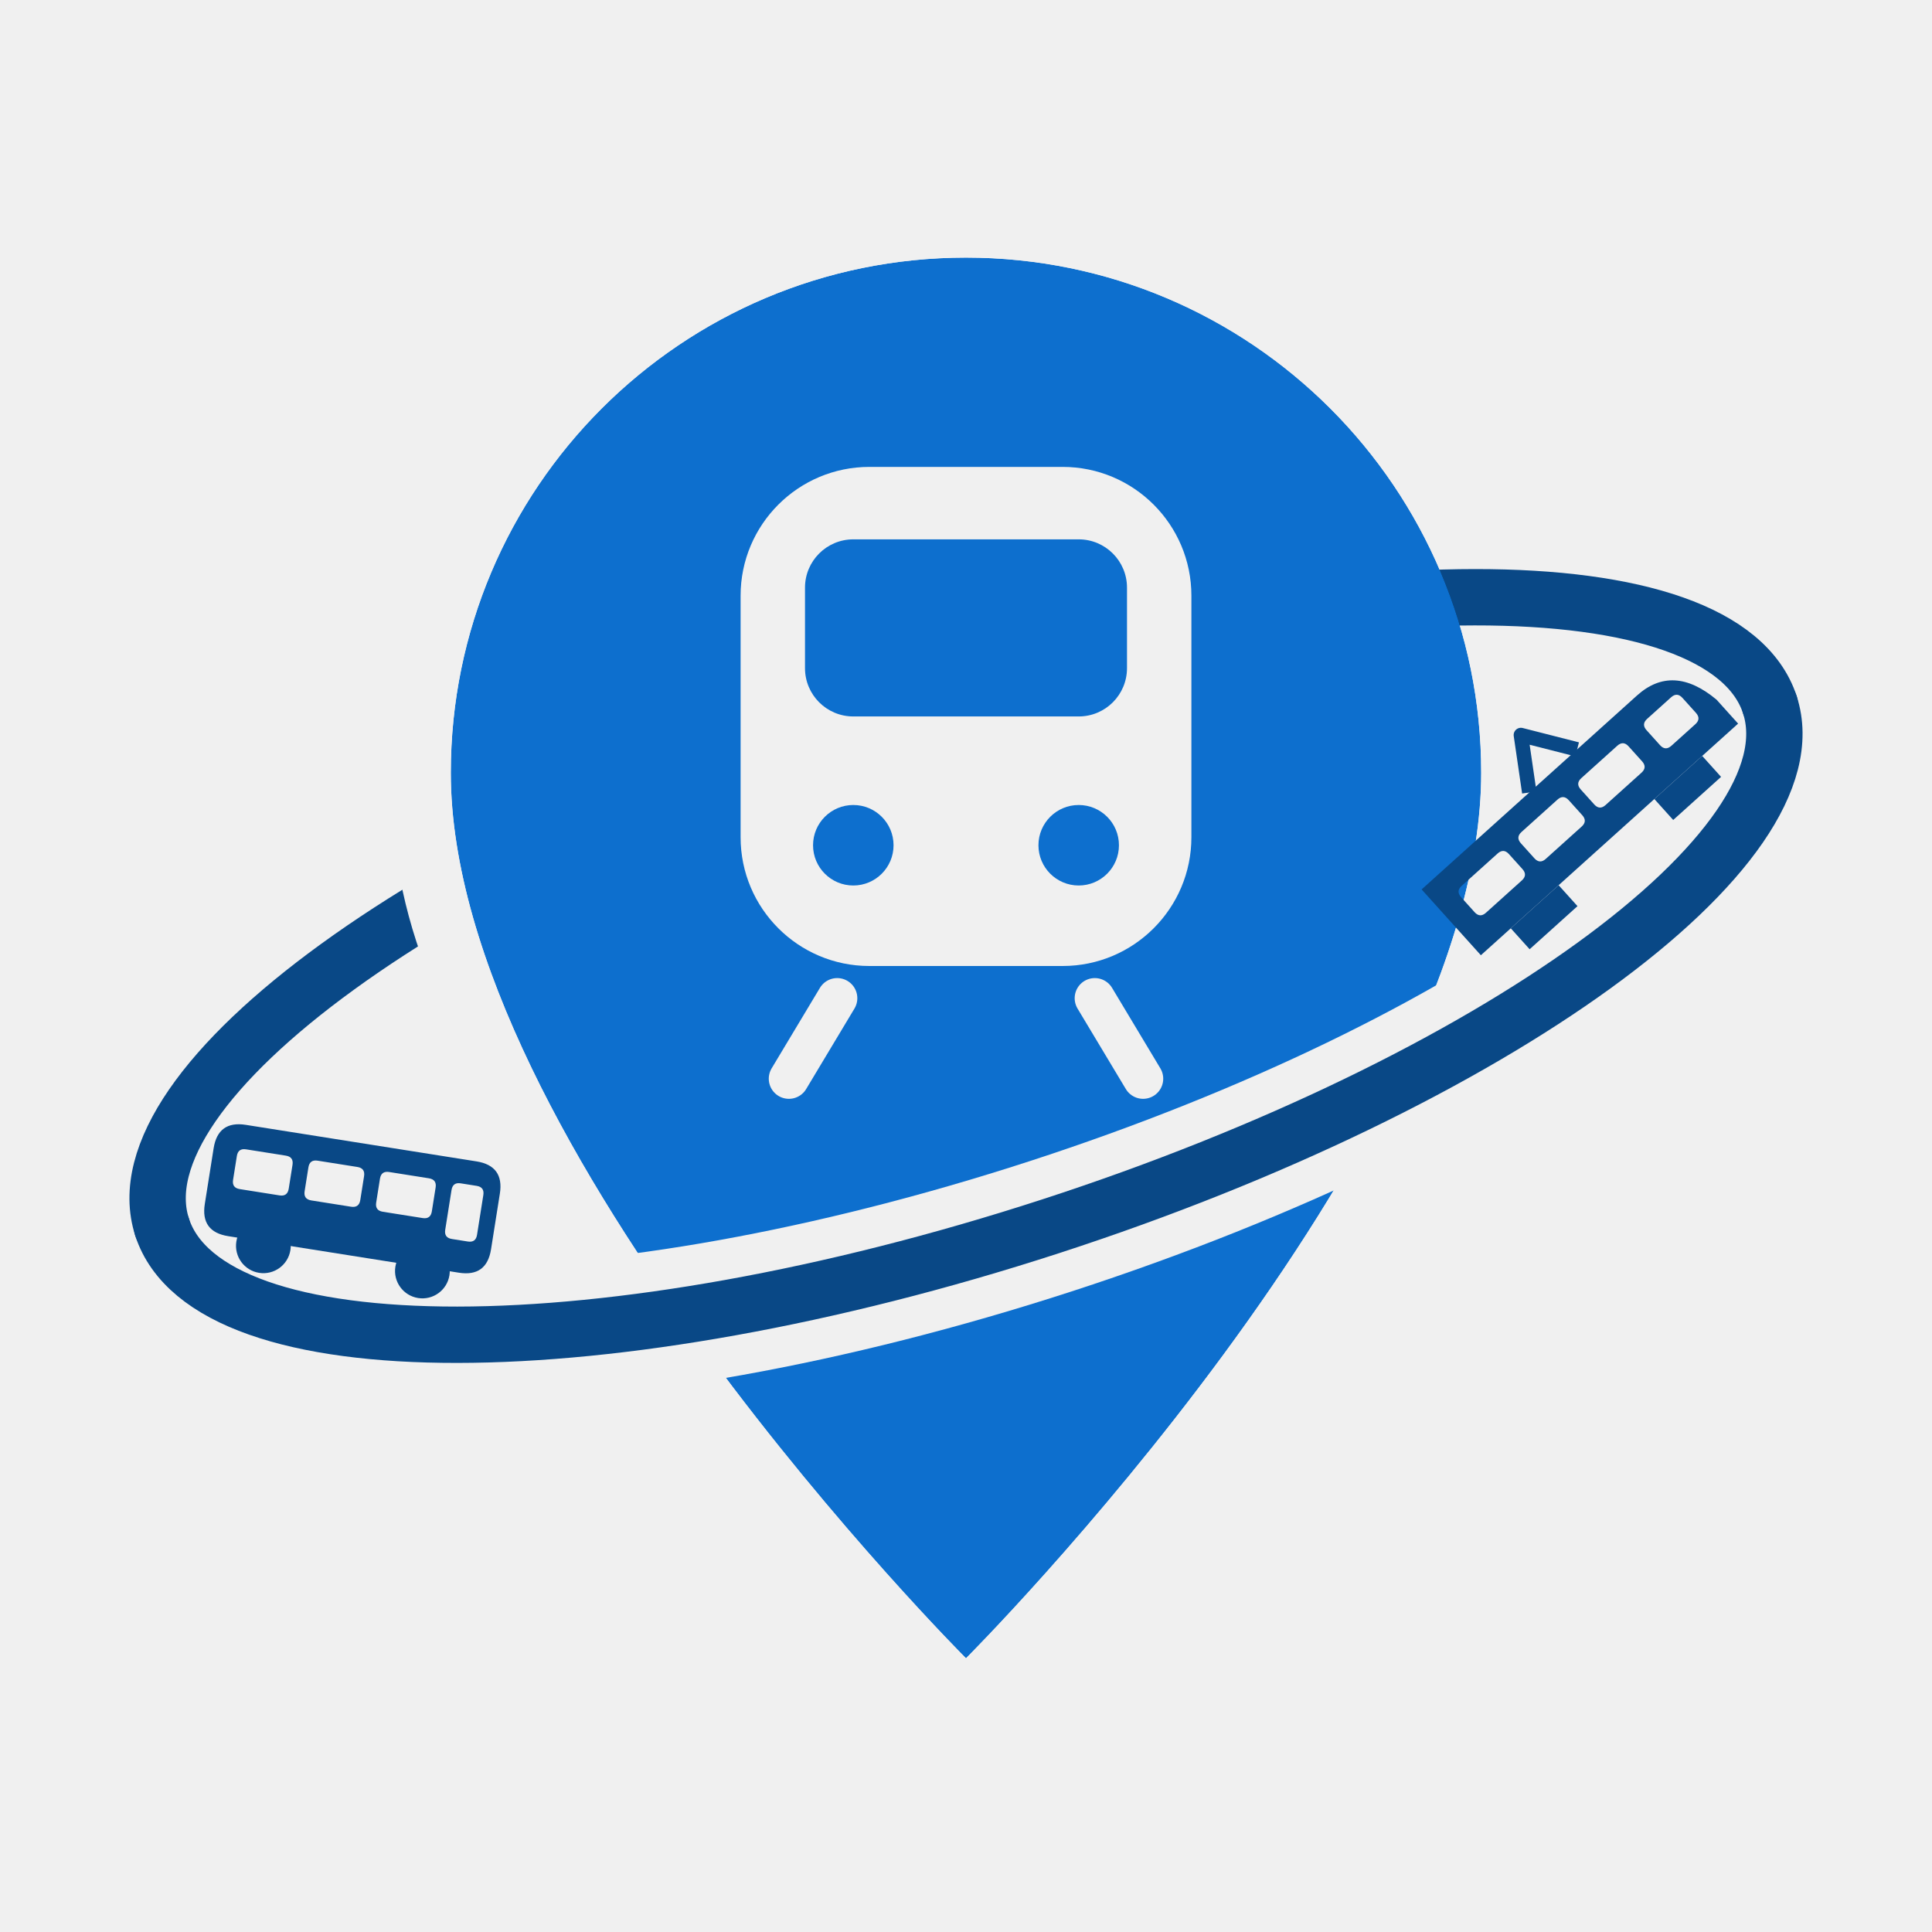
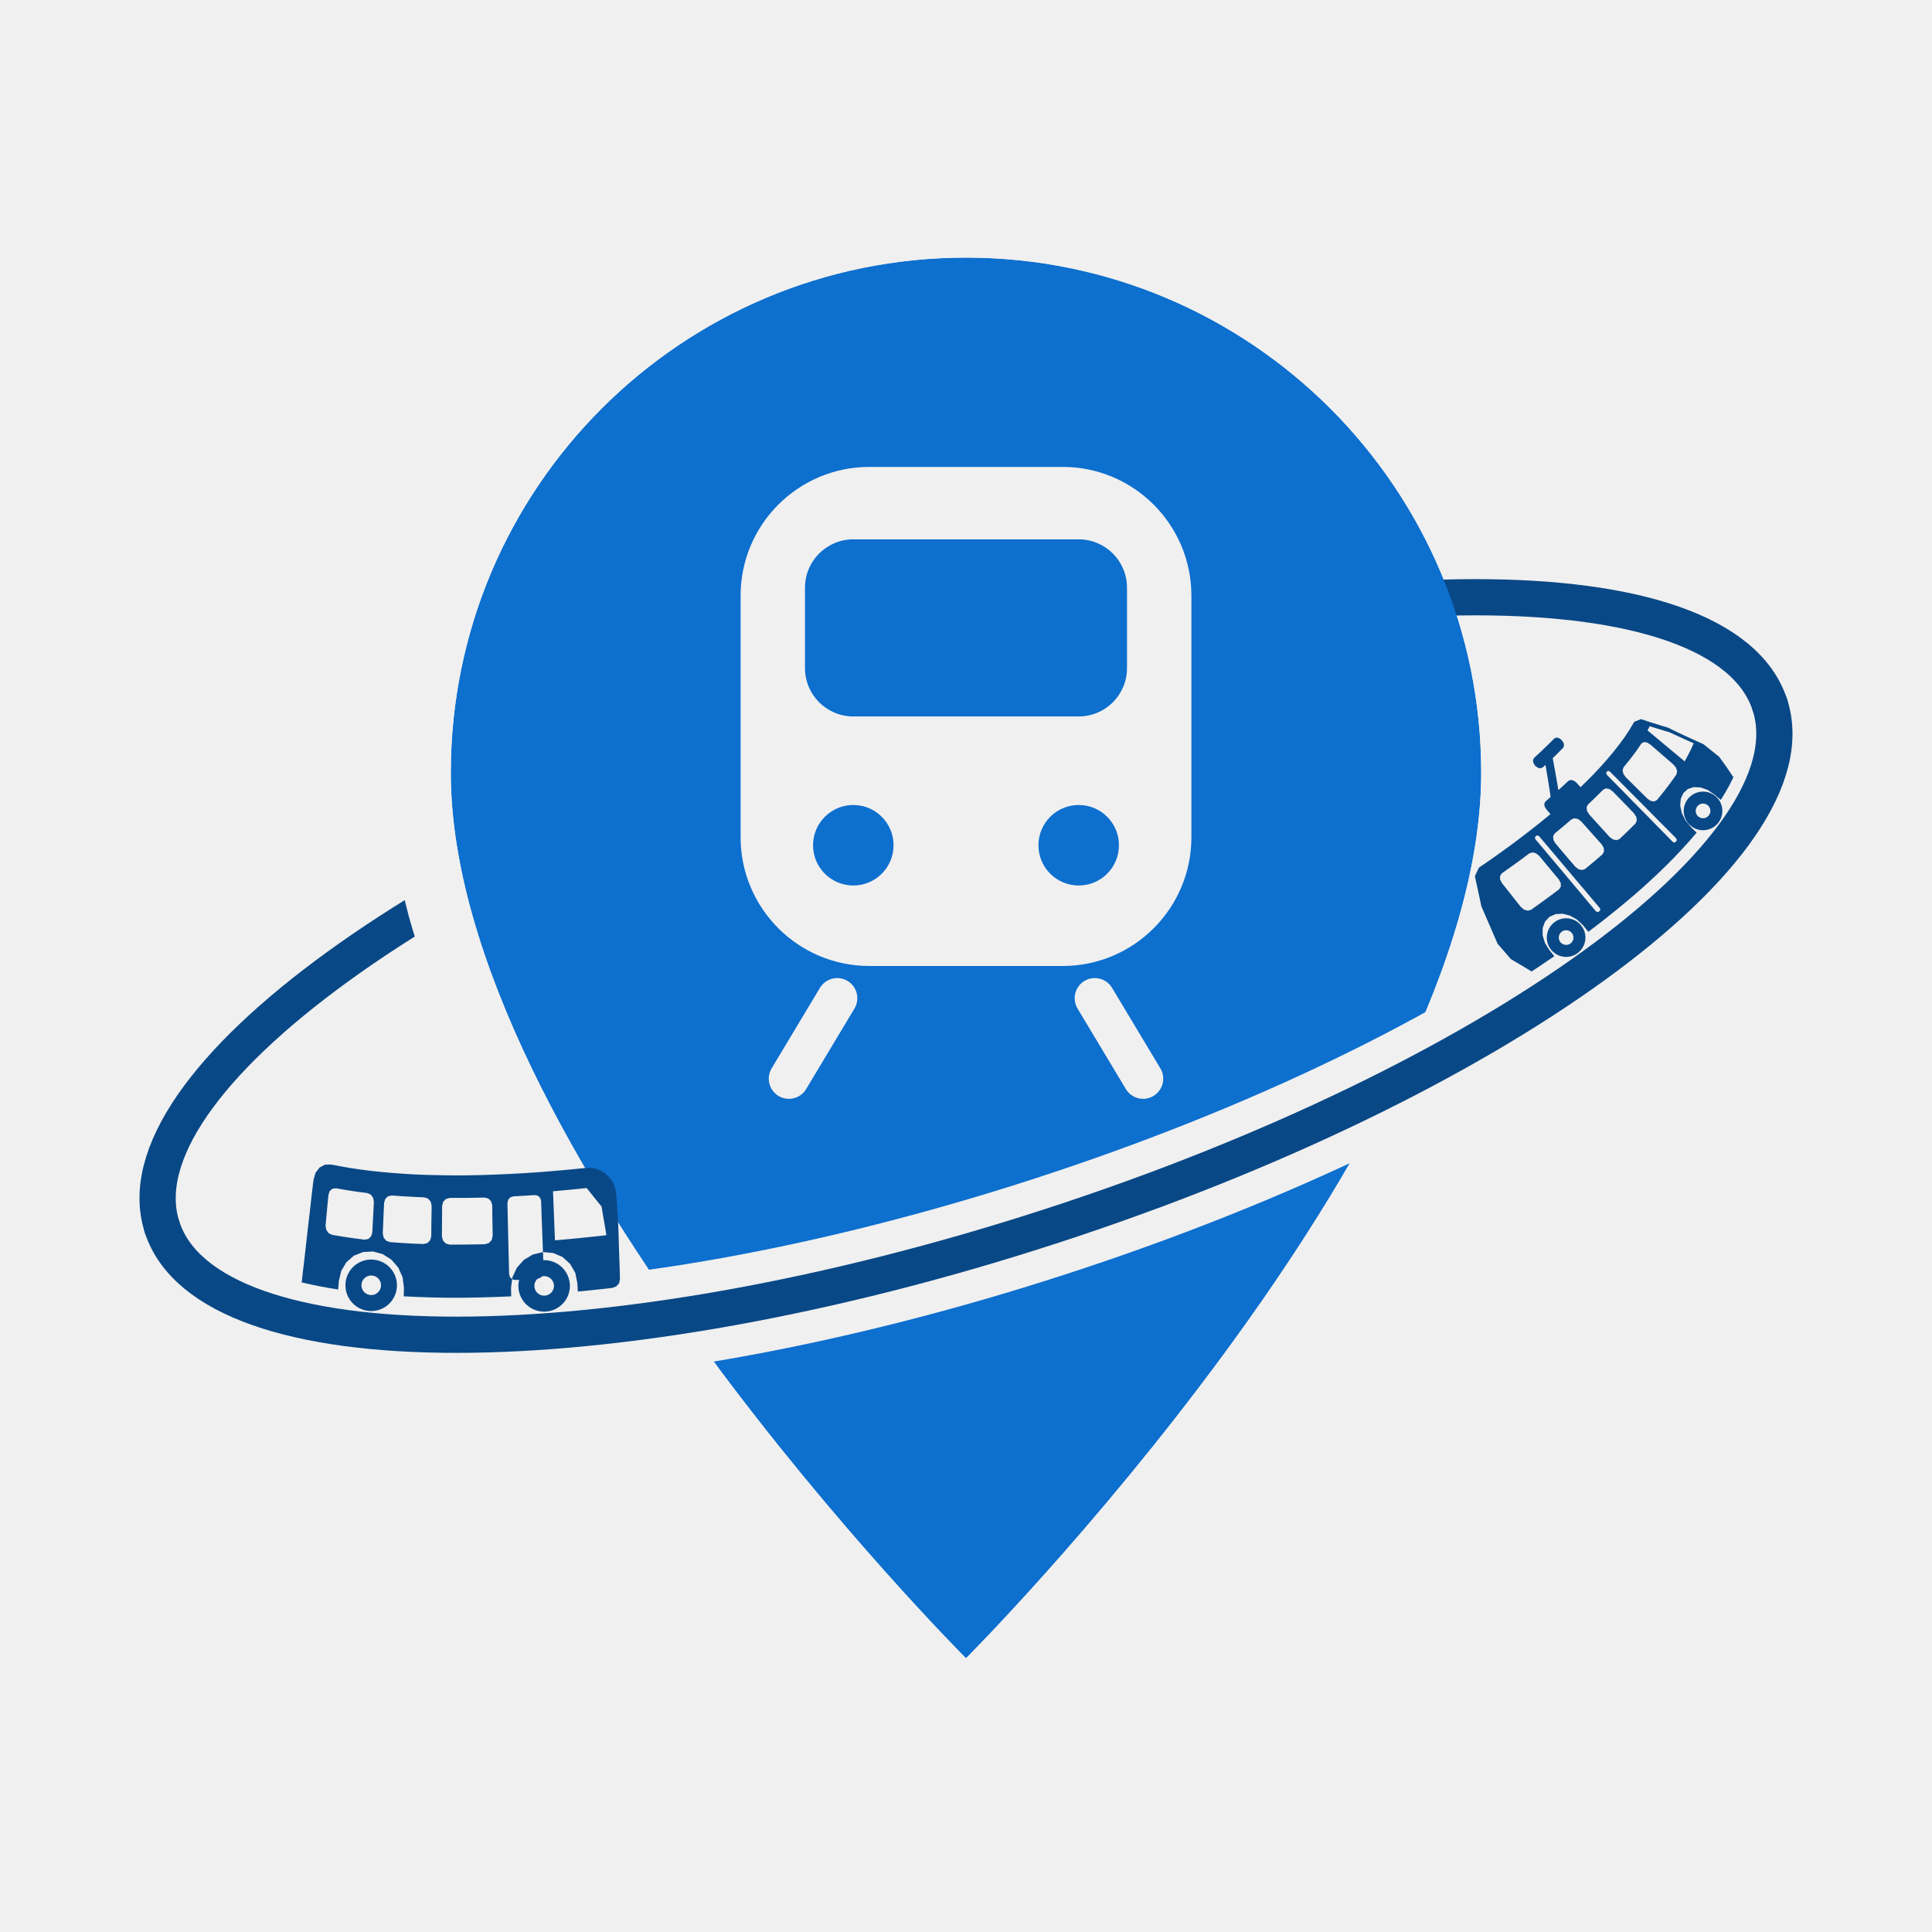
<svg xmlns="http://www.w3.org/2000/svg" viewBox="0 0 240 240" role="img" aria-label="NextStop">
  <defs>
    <mask id="light-pin" maskUnits="userSpaceOnUse" x="0" y="0" width="240" height="240">
      <path d="M120 206C120 206 56 142 56 96A64 64 0 0 1 184 96C184 142 120 206 120 206Z" fill="#fff" />
      <rect x="92" y="58" width="56" height="62" rx="16" fill="#000" />
      <rect x="100" y="67" width="40" height="22" rx="6" fill="#fff" />
      <circle cx="106" cy="105" r="5" fill="#fff" />
      <circle cx="134" cy="105" r="5" fill="#fff" />
      <path d="M104 124L98 134M136 124L142 134" stroke="#000" stroke-width="5" stroke-linecap="round" />
-       <path d="M225 120A105 34 0 0 1 15 120" transform="rotate(-18 120 120)" fill="none" stroke="#000" stroke-width="17" />
+       <path d="M225 120A105 34 0 0 1 15 120" transform="rotate(-18 120 120)" fill="none" stroke="#000" stroke-width="12.5" />
    </mask>
    <mask id="light-back" maskUnits="userSpaceOnUse" x="0" y="0" width="240" height="240">
      <rect width="240" height="240" fill="#fff" />
      <path d="M120 206C120 206 56 142 56 96A64 64 0 0 1 184 96C184 142 120 206 120 206Z" fill="#000" />
    </mask>
  </defs>
-   <path d="M15 120A105 34 0 0 1 225 120" transform="rotate(-18 120 120)" fill="none" stroke="#094886" stroke-width="7" stroke-linecap="round" mask="url(#light-back)" />
+   <path d="M15 120A105 34 0 0 1 225 120" transform="rotate(-18 120 120)" fill="none" stroke="#094886" stroke-width="4.5" stroke-linecap="round" mask="url(#light-back)" />
  <path d="M120 206C120 206 56 142 56 96A64 64 0 0 1 184 96C184 142 120 206 120 206Z" fill="#0D6FCE" mask="url(#light-pin)" />
  <g transform="rotate(-18 120 120)">
-     <path d="M225 120A105 34 0 0 1 15 120" fill="none" stroke="#094886" stroke-width="7" stroke-linecap="round" />
-     <g fill="#094886" fill-rule="evenodd">
-       <g transform="translate(31.3 138.2) rotate(27.0) translate(0 -3)">
-         <path d="M-14.5 -20H14.5Q18 -20 18 -16.5V-9.5Q18 -6 14.5 -6H-14.5Q-18 -6 -18 -9.5V-16.5Q-18 -20 -14.5 -20ZM-14 -17H-9Q-8 -17 -8 -16V-13Q-8 -12 -9 -12H-14Q-15 -12 -15 -13V-16Q-15 -17 -14 -17ZM-5 -17H0Q1 -17 1 -16V-13Q1 -12 0 -12H-5Q-6 -12 -6 -13V-16Q-6 -17 -5 -17ZM4 -17H9Q10 -17 10 -16V-13Q10 -12 9 -12H4Q3 -12 3 -13V-16Q3 -17 4 -17ZM13 -17H15Q16 -17 16 -16V-11Q16 -10 15 -10H13Q12 -10 12 -11V-16Q12 -17 13 -17Z" />
-         <circle cx="-10" cy="-5.5" r="3.4" />
-         <circle cx="10" cy="-5.5" r="3.4" />
-       </g>
-       <g transform="translate(204.9 140.0) rotate(-24.0) translate(0 -3)">
-         <path d="M-3 -19L1 -25L5 -19" fill="none" stroke="#094886" stroke-width="1.8" stroke-linejoin="round" />
-         <path d="M-21 -19H15Q21 -19 22 -12V-8H-21ZM-17 -16H-11Q-10 -16 -10 -15V-12.5Q-10 -11.5 -11 -11.5H-17Q-18 -11.5 -18 -12.5V-15Q-18 -16 -17 -16ZM-7 -16H-1Q0 -16 0 -15V-12.5Q0 -11.5 -1 -11.5H-7Q-8 -11.5 -8 -12.5V-15Q-8 -16 -7 -16ZM3 -16H9Q10 -16 10 -15V-12.5Q10 -11.5 9 -11.5H3Q2 -11.5 2 -12.5V-15Q2 -16 3 -16ZM14 -16H18Q19 -16 19 -15V-12.5Q19 -11.5 18 -11.5H14Q13 -11.5 13 -12.5V-15Q13 -16 14 -16Z" />
-         <rect x="-16" y="-8" width="8" height="3.5" />
-         <rect x="8" y="-8" width="8" height="3.5" />
-       </g>
-     </g>
+     <path d="M225 120A105 34 0 0 1 15 120" fill="none" stroke="#094886" stroke-width="4.5" stroke-linecap="round" />
+     <path fill="#094886" fill-rule="evenodd" d="M29.37 131.88L30.36 132.47L31.36 133.04L32.38 133.59L33.41 134.12L33.81 133.15L34.48 132.04L35.43 131.21L36.56 130.73L37.78 130.65L38.97 130.96L40.02 131.64L40.84 132.63L41.35 133.84L41.49 135.15L41.24 136.45L40.89 137.44L42.13 137.91L43.38 138.37L44.64 138.82L45.90 139.25L47.17 139.67L48.44 140.07L49.72 140.46L51.01 140.84L52.29 141.21L53.59 141.57L53.89 140.57L54.45 139.38L55.35 138.41L56.48 137.75L57.75 137.46L59.04 137.56L60.21 138.06L61.16 138.89L61.79 139.99L62.06 141.25L61.91 142.55L61.64 143.56L63.05 143.87L64.47 144.17L65.89 144.46L65.89 144.46L66.41 144.42L66.86 144.14L67.11 143.68L67.50 142.35L67.88 141.02L68.26 139.70L68.65 138.37L69.03 137.04L69.35 135.78L69.67 134.53L69.98 133.28L70.03 132.59L69.95 131.92L69.75 131.28L69.44 130.69L69.02 130.18L68.52 129.77L67.94 129.45L67.31 129.26L65.97 128.97L64.63 128.67L63.30 128.36L61.98 128.05L60.66 127.72L59.34 127.38L58.03 127.03L56.73 126.67L55.43 126.30L54.14 125.92L52.86 125.53L51.59 125.12L50.33 124.70L49.07 124.26L47.83 123.82L46.60 123.36L45.39 122.88L44.19 122.39L43.00 121.88L41.83 121.36L40.69 120.82L39.56 120.26L38.46 119.68L37.39 119.09L36.65 118.86L35.88 119.00L35.20 119.48L34.69 120.24L34.12 121.47L33.56 122.70L33.00 123.94L32.43 125.17L31.87 126.40L31.31 127.63L30.75 128.87L30.18 130.10L29.62 131.33ZM38.43 129.24L38.90 129.31L39.34 129.10L39.63 128.69L40.08 127.51L40.54 126.32L40.99 125.14L41.06 124.62L40.89 124.14L40.53 123.83L39.34 123.27L38.18 122.68L37.04 122.08L36.61 121.99L36.18 122.17L35.89 122.57L35.38 123.74L34.88 124.90L34.38 126.06L34.29 126.58L34.43 127.08L34.78 127.42L35.98 128.05L37.19 128.65ZM45.23 132.02L45.72 132.06L46.17 131.83L46.45 131.40L46.85 130.20L47.26 129.00L47.67 127.80L47.71 127.28L47.51 126.82L47.12 126.54L45.85 126.06L44.59 125.57L43.35 125.07L42.88 125.02L42.44 125.23L42.16 125.65L41.71 126.84L41.27 128.02L40.83 129.21L40.77 129.73L40.96 130.21L41.35 130.51L42.63 131.03L43.93 131.54ZM52.51 134.41L53.01 134.41L53.45 134.16L53.72 133.72L54.09 132.51L54.46 131.30L54.84 130.09L54.86 129.57L54.64 129.13L54.22 128.87L53.18 128.56L52.15 128.24L51.12 127.91L50.10 127.58L49.62 127.56L49.18 127.79L48.90 128.23L48.50 129.43L48.10 130.63L47.70 131.83L47.67 132.35L47.88 132.81L48.29 133.09L49.34 133.43L50.39 133.76L51.45 134.09ZM57.38 140.50L57.79 140.49L58.15 140.28L58.36 139.92L58.77 138.51L59.17 137.10L59.57 135.69L59.97 134.28L60.37 132.87L60.78 131.46L60.79 131.05L60.60 130.70L60.26 130.51L58.97 130.18L57.68 129.84L57.28 129.84L56.93 130.05L56.72 130.41L56.30 131.81L55.88 133.22L55.46 134.62L55.04 136.03L54.62 137.43L54.20 138.84L54.18 139.25L54.38 139.61L54.73 139.81L56.05 140.16ZM60.91 136.63L62.16 136.92L63.41 137.20L64.66 137.47L65.92 137.74L67.18 138.00L67.36 136.81L67.53 135.62L67.71 134.44L67.36 133.52L67.01 132.59L66.66 131.67L65.29 131.38L63.92 131.07L62.56 130.76L62.23 131.93L61.90 133.11L61.57 134.28L61.24 135.45Z" />
+     <path fill="#094886" fill-rule="evenodd" d="M34.27 134.89a3.2 3.2 0 1 0 6.4 0a3.2 3.2 0 1 0 -6.4 0M36.26 134.89a1.216 1.216 0 1 0 2.432 0a1.216 1.216 0 1 0 -2.432 0M54.68 141.60a3.2 3.2 0 1 0 6.4 0a3.2 3.2 0 1 0 -6.4 0M56.67 141.60a1.216 1.216 0 1 0 2.432 0a1.216 1.216 0 1 0 -2.432 0" />
+     <path fill="#094886" fill-rule="evenodd" d="M186.61 142.36L187.70 142.06L188.79 141.74L189.88 141.43L189.51 140.44L189.28 139.45L189.31 138.48L189.60 137.63L190.12 136.98L190.82 136.59L191.63 136.50L192.48 136.72L193.28 137.22L193.96 137.96L194.46 138.87L194.84 139.85L196.18 139.38L197.51 138.90L198.83 138.40L200.15 137.88L201.46 137.35L202.76 136.80L204.04 136.22L205.32 135.63L206.58 135.01L207.82 134.37L209.05 133.70L210.26 133.01L211.44 132.29L210.95 131.36L210.58 130.39L210.44 129.39L210.54 128.45L210.87 127.67L211.40 127.10L212.08 126.80L212.84 126.80L213.63 127.10L214.37 127.66L215.00 128.46L215.55 129.35L216.37 128.65L217.16 127.92L217.91 127.16L217.49 125.68L217.02 124.21L216.33 123.15L215.63 122.09L214.73 121.28L213.84 120.46L212.96 119.63L212.09 118.79L211.13 118.12L210.17 117.44L209.22 116.74L208.32 116.80L207.50 117.52L206.63 118.22L205.70 118.89L204.72 119.55L203.69 120.19L202.64 120.81L201.55 121.41L200.43 121.99L199.29 122.55L198.13 123.10L196.94 123.62L195.74 124.13L194.53 124.63L193.30 125.11L192.05 125.57L190.80 126.02L189.53 126.46L188.25 126.88L186.97 127.29L185.67 127.69L184.37 128.07L183.57 128.92L183.44 130.20L183.31 131.48L183.18 132.75L183.30 134.01L183.42 135.27L183.54 136.53L183.66 137.78L184.15 138.94L184.64 140.10L185.63 141.23ZM212.76 123.41L213.38 122.82L213.97 122.23L214.52 121.62L213.70 120.88L212.89 120.14L212.08 119.39L211.03 118.66L209.98 117.92L209.56 118.33L210.36 119.60L211.16 120.87L211.96 122.14ZM193.01 133.71L193.32 133.46L193.45 133.03L193.36 132.53L192.89 131.36L192.42 130.18L191.95 129.00L191.67 128.57L191.28 128.32L190.87 128.32L189.55 128.77L188.21 129.20L186.87 129.62L186.56 129.85L186.42 130.27L186.50 130.77L186.94 131.96L187.38 133.15L187.82 134.33L188.10 134.77L188.50 135.03L188.91 135.05L190.28 134.62L191.65 134.17ZM199.48 131.24L199.77 130.97L199.88 130.52L199.77 130.03L199.26 128.87L198.75 127.71L198.24 126.55L197.95 126.13L197.55 125.90L197.16 125.92L195.91 126.44L194.64 126.94L194.35 127.20L194.24 127.64L194.34 128.13L194.82 129.30L195.30 130.47L195.79 131.65L196.07 132.07L196.47 132.31L196.88 132.30L198.19 131.78ZM204.57 128.86L204.84 128.56L204.91 128.11L204.78 127.61L204.23 126.47L203.67 125.33L203.11 124.20L202.81 123.79L202.42 123.58L202.05 123.63L200.88 124.22L199.68 124.80L199.41 125.07L199.32 125.52L199.44 126.01L199.96 127.17L200.48 128.32L201.00 129.48L201.30 129.89L201.70 130.11L202.09 130.08L203.34 129.48ZM211.29 124.64L211.49 124.31L211.50 123.84L211.31 123.35L210.66 122.27L210.00 121.18L209.35 120.10L209.02 119.72L208.66 119.56L208.34 119.64L207.38 120.38L206.37 121.08L205.31 121.77L205.09 122.07L205.04 122.52L205.19 123.02L205.77 124.14L206.35 125.27L206.93 126.39L207.24 126.79L207.64 126.98L208.01 126.91L209.14 126.18L210.24 125.42ZM196.98 137.81L197.08 137.74L197.12 137.60L197.09 137.45L196.54 136.11L196.00 134.77L195.45 133.43L194.90 132.08L194.35 130.74L193.81 129.40L193.26 128.06L192.71 126.71L192.63 126.58L192.51 126.51L192.39 126.51L192.25 126.56L192.16 126.64L192.13 126.77L192.15 126.92L192.70 128.26L193.24 129.60L193.79 130.95L194.33 132.29L194.87 133.64L195.42 134.98L195.96 136.33L196.50 137.67L196.59 137.80L196.71 137.87L196.84 137.87ZM208.71 132.52L208.80 132.43L208.82 132.29L208.78 132.14L208.13 130.84L207.47 129.55L206.82 128.25L206.17 126.96L205.51 125.66L204.86 124.37L204.21 123.08L203.55 121.78L203.46 121.66L203.35 121.60L203.24 121.62L203.12 121.68L203.05 121.77L203.03 121.91L203.07 122.05L203.72 123.35L204.37 124.65L205.01 125.95L205.66 127.25L206.31 128.54L206.95 129.84L207.60 131.14L208.25 132.44L208.34 132.56L208.46 132.61L208.58 132.59Z" />
+     <path fill="#094886" d="M199.30 123.43L199.51 123.21L199.57 122.86L199.47 122.46L199.14 121.74L198.90 121.41L198.59 121.23L198.29 121.25L197.14 121.78L195.98 122.30L194.79 122.80L194.56 123.00L194.48 123.35L194.57 123.75L194.88 124.49L195.11 124.83L195.42 125.01L195.73 125.00L196.94 124.50L198.13 123.97ZM195.48 122.94L196.66 122.44L196.87 121.08L197.06 119.73L197.24 118.38L197.40 117.02L196.30 117.55L196.12 118.90L195.92 120.25L195.71 121.60ZM198.93 117.14L199.12 116.92L199.16 116.56L199.05 116.17L199.05 116.17L198.81 115.84L198.52 115.67L198.24 115.70L197.22 116.22L196.17 116.73L195.10 117.22L194.89 117.43L194.83 117.78L194.92 118.18L194.92 118.18L195.15 118.51L195.46 118.70L195.75 118.68L196.84 118.18L197.90 117.67Z" />
+     <path fill="#094886" fill-rule="evenodd" d="M189.59 139.68a2.4 2.4 0 1 0 4.8 0a2.4 2.4 0 1 0 -4.8 0M191.08 139.68a0.912 0.912 0 1 0 1.824 0a0.912 0.912 0 1 0 -1.824 0M210.63 129.97a2.4 2.4 0 1 0 4.8 0a2.4 2.4 0 1 0 -4.8 0M212.12 129.97a0.912 0.912 0 1 0 1.824 0a0.912 0.912 0 1 0 -1.824 0" />
  </g>
</svg>
